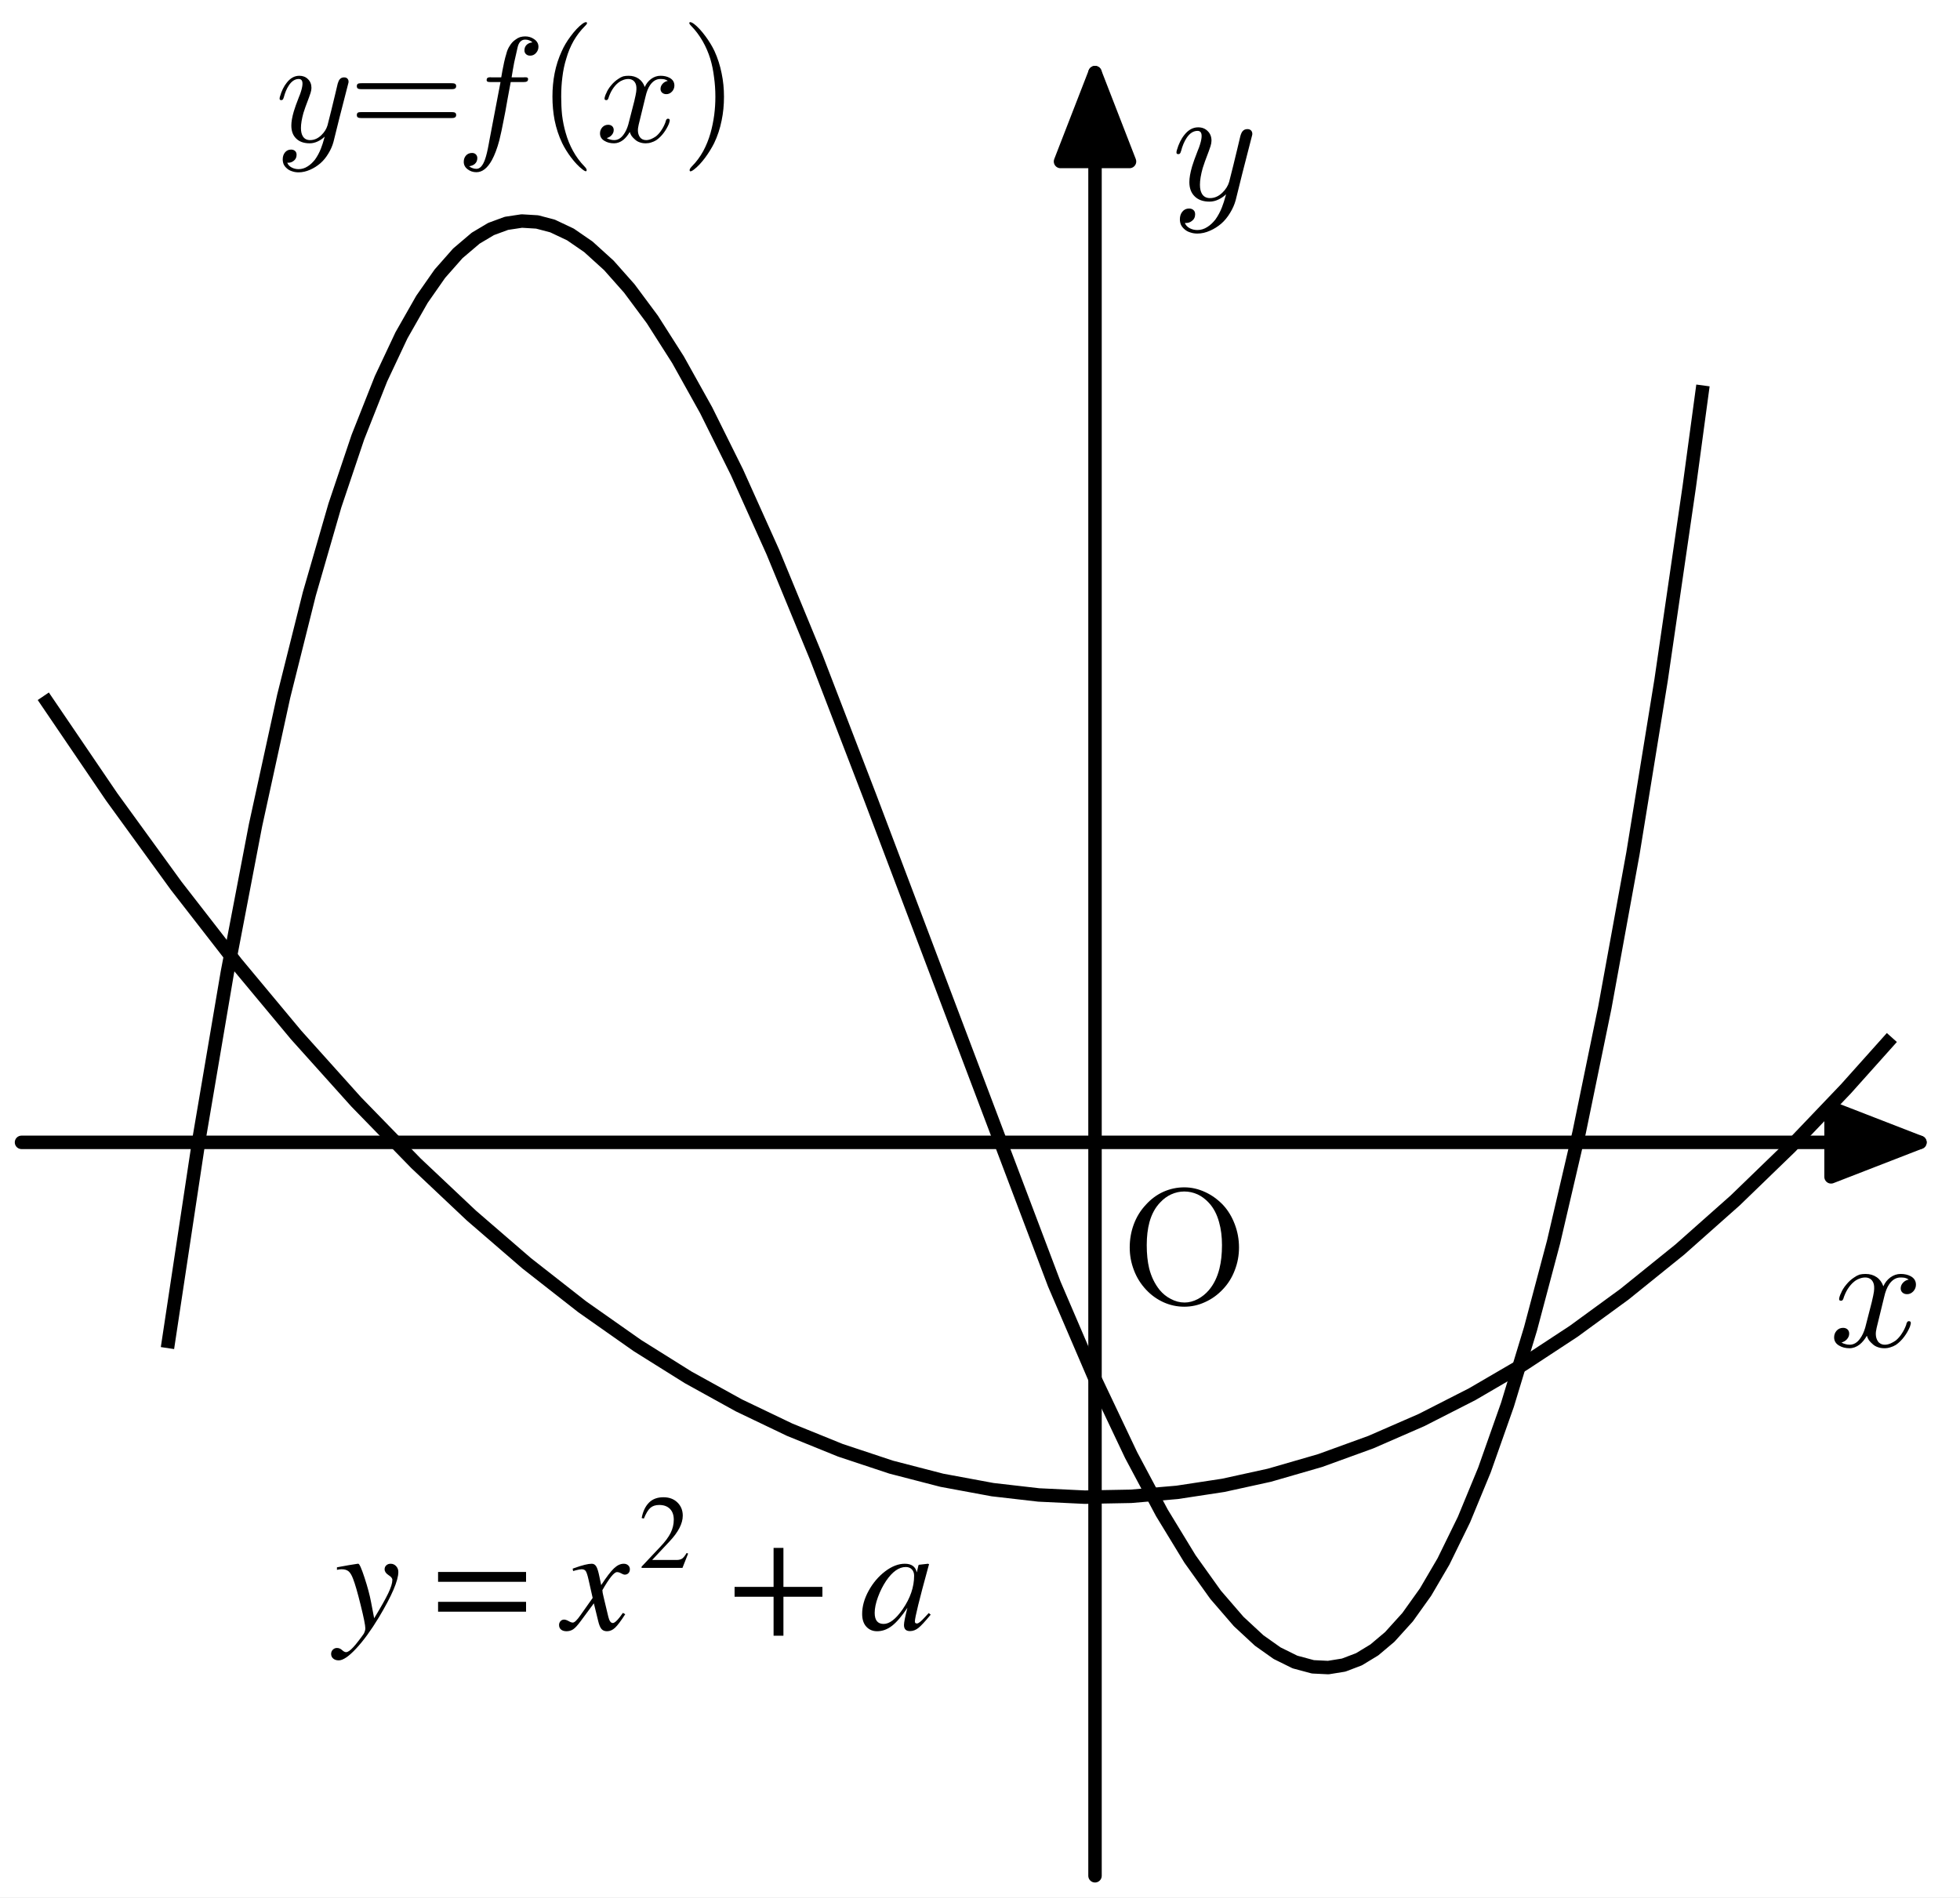
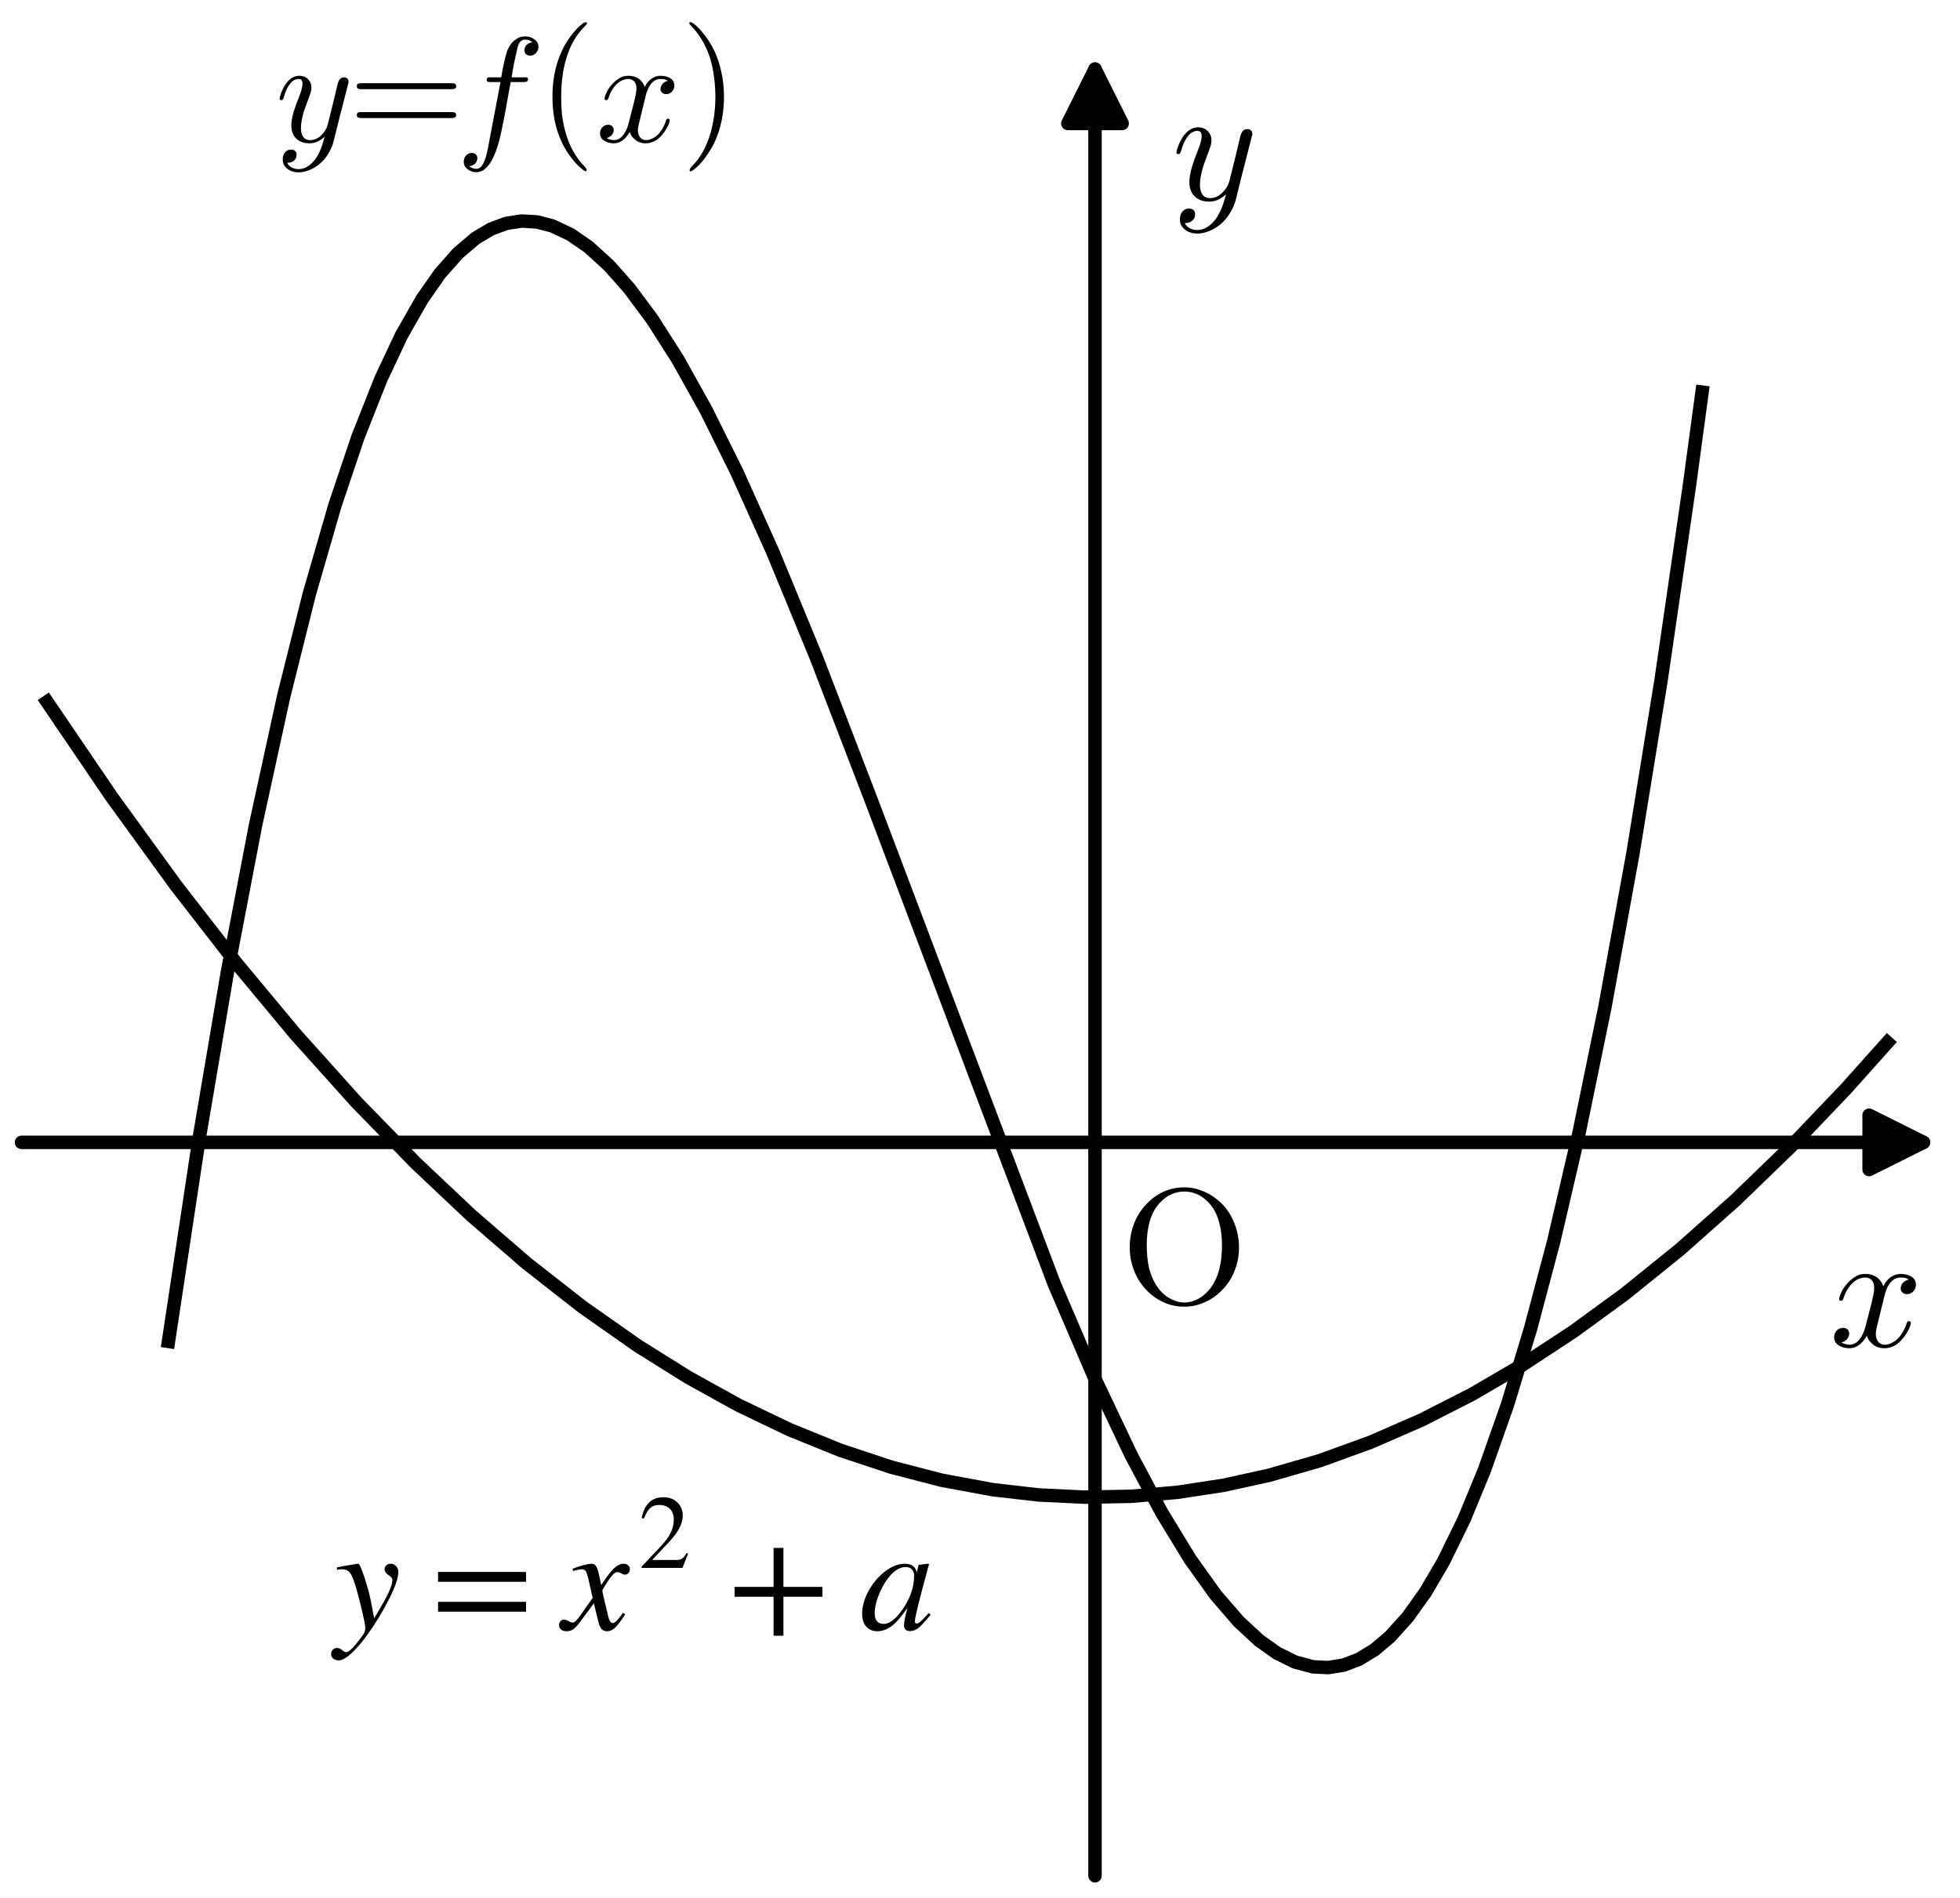
<svg xmlns="http://www.w3.org/2000/svg" xmlns:xlink="http://www.w3.org/1999/xlink" width="131.22pt" height="127.026pt" viewBox="0 0 131.22 127.026" version="1.1">
  <defs>
    <style type="text/css">*{stroke-linejoin: round; stroke-linecap: butt}</style>
  </defs>
  <g id="figure_1">
    <g id="patch_1">
      <path d="M 0 127.026  L 131.22 127.026  L 131.22 0  L 0 0  z " style="fill: #ffffff" />
    </g>
    <g id="axes_1">
      <g id="patch_2">
        <path d="M 1.44 125.586  L 129.78 125.586  L 129.78 3.618  L 1.44 3.618  z " style="fill: #ffffff" />
      </g>
      <g id="matplotlib.axis_1" />
      <g id="matplotlib.axis_2" />
      <g id="line2d_1">
-         <path d="M 11.279 89.81  L 13.336 76.201  L 15.222 65.097  L 17.107 55.252  L 18.993 46.615  L 20.707 39.769  L 22.421 33.841  L 23.963 29.26  L 25.506 25.363  L 26.877 22.452  L 28.249 20.041  L 29.448 18.325  L 30.648 16.964  L 31.848 15.944  L 32.877 15.332  L 33.905 14.953  L 34.933 14.798  L 35.962 14.86  L 36.99 15.13  L 38.19 15.697  L 39.39 16.523  L 40.761 17.767  L 42.132 19.313  L 43.675 21.389  L 45.389 24.079  L 47.275 27.463  L 49.331 31.602  L 51.731 36.936  L 54.645 44.001  L 58.245 53.354  L 70.586 85.974  L 73.328 92.362  L 75.728 97.422  L 77.785 101.283  L 79.67 104.376  L 81.384 106.773  L 82.927 108.56  L 84.298 109.831  L 85.498 110.681  L 86.698 111.274  L 87.898 111.596  L 88.926 111.646  L 89.955 111.48  L 90.983 111.089  L 92.011 110.464  L 93.04 109.597  L 94.24 108.27  L 95.44 106.59  L 96.639 104.543  L 98.011 101.739  L 99.382 98.419  L 100.925 94.044  L 102.467 88.965  L 104.01 83.154  L 105.724 75.804  L 107.438 67.477  L 109.323 57.143  L 111.209 45.531  L 113.094 32.589  L 113.951 26.252  L 113.951 26.252  " clip-path="url(#p3af074074c)" style="fill: none; stroke: #000000; stroke-width: 0.9; stroke-linecap: square" />
+         <path d="M 11.279 89.81  L 13.336 76.201  L 15.222 65.097  L 17.107 55.252  L 18.993 46.615  L 20.707 39.769  L 22.421 33.841  L 23.963 29.26  L 25.506 25.363  L 26.877 22.452  L 28.249 20.041  L 29.448 18.325  L 30.648 16.964  L 31.848 15.944  L 32.877 15.332  L 33.905 14.953  L 34.933 14.798  L 35.962 14.86  L 36.99 15.13  L 38.19 15.697  L 39.39 16.523  L 40.761 17.767  L 42.132 19.313  L 43.675 21.389  L 45.389 24.079  L 47.275 27.463  L 49.331 31.602  L 51.731 36.936  L 54.645 44.001  L 58.245 53.354  L 70.586 85.974  L 73.328 92.362  L 75.728 97.422  L 77.785 101.283  L 79.67 104.376  L 81.384 106.773  L 82.927 108.56  L 84.298 109.831  L 85.498 110.681  L 86.698 111.274  L 87.898 111.596  L 88.926 111.646  L 89.955 111.48  L 90.983 111.089  L 92.011 110.464  L 93.04 109.597  L 94.24 108.27  L 95.44 106.59  L 96.639 104.543  L 98.011 101.739  L 99.382 98.419  L 100.925 94.044  L 102.467 88.965  L 104.01 83.154  L 105.724 75.804  L 107.438 67.477  L 109.323 57.143  L 111.209 45.531  L 113.094 32.589  L 113.951 26.252  L 113.951 26.252  " clip-path="url(#pb007043fac)" style="fill: none; stroke: #000000; stroke-width: 0.9; stroke-linecap: square" />
      </g>
      <g id="line2d_2">
-         <path d="M 3.151 46.988  L 7.474 53.349  L 11.797 59.305  L 15.812 64.474  L 19.826 69.294  L 23.84 73.765  L 27.854 77.888  L 31.56 81.384  L 35.265 84.583  L 38.971 87.485  L 42.676 90.089  L 46.073 92.216  L 49.469 94.093  L 52.866 95.72  L 56.263 97.098  L 59.659 98.226  L 63.056 99.105  L 66.453 99.734  L 69.541 100.089  L 72.628 100.237  L 75.716 100.18  L 78.804 99.916  L 81.892 99.446  L 84.98 98.769  L 88.377 97.787  L 91.773 96.554  L 95.17 95.073  L 98.567 93.341  L 101.963 91.36  L 105.36 89.129  L 108.757 86.649  L 112.462 83.659  L 116.168 80.371  L 119.873 76.786  L 123.579 72.904  L 126.358 69.798  L 126.358 69.798  " clip-path="url(#p3af074074c)" style="fill: none; stroke: #000000; stroke-width: 0.9; stroke-linecap: square" />
+         <path d="M 3.151 46.988  L 7.474 53.349  L 11.797 59.305  L 15.812 64.474  L 19.826 69.294  L 23.84 73.765  L 27.854 77.888  L 31.56 81.384  L 35.265 84.583  L 38.971 87.485  L 42.676 90.089  L 46.073 92.216  L 49.469 94.093  L 52.866 95.72  L 56.263 97.098  L 59.659 98.226  L 63.056 99.105  L 66.453 99.734  L 69.541 100.089  L 72.628 100.237  L 75.716 100.18  L 78.804 99.916  L 81.892 99.446  L 84.98 98.769  L 88.377 97.787  L 91.773 96.554  L 95.17 95.073  L 98.567 93.341  L 101.963 91.36  L 105.36 89.129  L 108.757 86.649  L 112.462 83.659  L 116.168 80.371  L 119.873 76.786  L 123.579 72.904  L 126.358 69.798  L 126.358 69.798  " clip-path="url(#pb007043fac)" style="fill: none; stroke: #000000; stroke-width: 0.9; stroke-linecap: square" />
      </g>
      <g id="patch_3">
-         <path d="M 1.44 76.482  Q 65.61 76.482 128.537 76.482  " style="fill: none; stroke: #000000; stroke-width: 0.9; stroke-linecap: round" />
-         <path d="M 122.587 74.172  L 128.537 76.482  L 122.587 78.792  z " style="stroke: #000000; stroke-width: 0.9; stroke-linecap: round" />
+         <path d="M 1.44 76.482  Q 65.61 76.482 128.774 76.482  " style="fill: none; stroke: #000000; stroke-width: 0.9; stroke-linecap: round" />
+         <path d="M 125.134 74.662  L 128.774 76.482  L 125.134 78.302  z " style="stroke: #000000; stroke-width: 0.9; stroke-linecap: round" />
      </g>
      <g id="patch_4">
-         <path d="M 73.31 125.586  Q 73.31 64.602 73.31 4.862  " style="fill: none; stroke: #000000; stroke-width: 0.9; stroke-linecap: round" />
-         <path d="M 71 10.812  L 73.31 4.862  L 75.62 10.812  z " style="stroke: #000000; stroke-width: 0.9; stroke-linecap: round" />
+         <path d="M 73.31 125.586  Q 73.31 64.602 73.31 4.625  " style="fill: none; stroke: #000000; stroke-width: 0.9; stroke-linecap: round" />
+         <path d="M 71.49 8.265  L 73.31 4.625  L 75.13 8.265  z " style="stroke: #000000; stroke-width: 0.9; stroke-linecap: round" />
      </g>
      <g id="text_1">
        <g transform="translate(22.4088 109.1424) scale(0.1 -0.1)">
          <defs>
            <path id="STIXGeneral-Italic-5c" d="M 1555 1190  L 1690 486  Q 2118 1190 2294 1558  Q 2470 1926 2470 2131  Q 2470 2234 2304 2336  Q 2138 2445 2138 2586  Q 2138 2688 2211 2755  Q 2285 2822 2394 2822  Q 2534 2822 2630 2720  Q 2726 2618 2726 2470  Q 2726 1914 1888 518  Q 1389 -307 918 -812  Q 448 -1318 173 -1318  Q 26 -1318 -64 -1241  Q -154 -1165 -154 -1043  Q -154 -934 -80 -860  Q -6 -787 96 -787  Q 218 -787 314 -876  Q 410 -966 486 -966  Q 602 -966 794 -755  Q 877 -672 1040 -457  Q 1203 -243 1248 -173  Q 1312 -45 1312 51  Q 1312 243 1113 1046  Q 915 1850 787 2176  Q 698 2413 592 2499  Q 486 2586 294 2586  Q 192 2586 96 2560  L 96 2669  Q 237 2694 301 2707  Q 563 2758 986 2822  L 1011 2822  Q 1082 2822 1277 2227  Q 1472 1632 1555 1190  z " transform="scale(0.015625)" />
            <path id="STIXGeneral-Regular-20" d="M 4077 2048  L 307 2048  L 307 2470  L 4077 2470  L 4077 2048  z M 4077 768  L 307 768  L 307 1190  L 4077 1190  L 4077 768  z " transform="scale(0.015625)" />
            <path id="STIXGeneral-Italic-5b" d="M 1555 2272  L 1632 1907  Q 1971 2426 2179 2624  Q 2387 2822 2598 2822  Q 2714 2822 2787 2755  Q 2861 2688 2861 2585  Q 2861 2483 2800 2419  Q 2739 2355 2643 2355  Q 2586 2355 2490 2409  Q 2394 2464 2310 2464  Q 2125 2464 1683 1690  Q 1683 1606 1734 1402  L 1939 544  Q 2003 282 2131 282  Q 2234 282 2432 538  Q 2451 563 2476 598  Q 2502 634 2521 662  Q 2541 691 2566 717  L 2662 659  Q 2387 230 2227 80  Q 2067 -70 1882 -70  Q 1728 -70 1645 26  Q 1562 122 1504 365  L 1318 1126  L 755 365  Q 557 96 432 13  Q 307 -70 147 -70  Q 0 -70 -86 0  Q -173 70 -173 198  Q -173 294 -112 361  Q -51 429 45 429  Q 122 429 250 358  Q 346 301 416 301  Q 525 301 742 614  L 1267 1357  L 1088 2150  Q 1024 2432 969 2509  Q 915 2586 794 2586  Q 717 2586 544 2541  L 429 2509  L 410 2611  L 480 2637  Q 992 2822 1229 2822  Q 1350 2822 1420 2707  Q 1491 2592 1555 2272  z " transform="scale(0.015625)" />
            <path id="STIXGeneral-Regular-15" d="M 3034 877  L 2688 0  L 186 0  L 186 77  L 1325 1286  Q 1773 1754 1965 2144  Q 2157 2534 2157 2950  Q 2157 3379 1920 3616  Q 1683 3853 1267 3853  Q 922 3853 720 3673  Q 518 3494 326 3021  L 192 3053  Q 301 3648 630 3987  Q 960 4326 1523 4326  Q 2054 4326 2380 4006  Q 2707 3686 2707 3200  Q 2707 2477 1888 1613  L 832 486  L 2330 486  Q 2541 486 2665 569  Q 2790 653 2944 915  L 3034 877  z " transform="scale(0.015625)" />
            <path id="STIXGeneral-Regular-e" d="M 4070 1408  L 2400 1408  L 2400 -262  L 1978 -262  L 1978 1408  L 307 1408  L 307 1830  L 1978 1830  L 1978 3501  L 2400 3501  L 2400 1830  L 4070 1830  L 4070 1408  z " transform="scale(0.015625)" />
            <path id="STIXGeneral-Italic-44" d="M 2963 710  L 3046 640  Q 2688 205 2518 70  Q 2349 -64 2157 -64  Q 1901 -64 1901 198  Q 1901 358 2048 934  Q 1690 397 1389 163  Q 1088 -70 749 -70  Q 467 -70 288 125  Q 109 320 109 672  Q 109 1158 387 1664  Q 666 2170 1094 2496  Q 1523 2822 1939 2822  Q 2368 2822 2451 2451  L 2522 2758  L 2541 2778  L 2931 2822  L 2976 2803  Q 2970 2778 2938 2669  Q 2368 595 2368 346  Q 2368 262 2458 262  Q 2554 262 2790 525  L 2963 710  z M 2336 2310  Q 2336 2477 2240 2579  Q 2144 2682 1978 2682  Q 1542 2682 1139 2093  Q 928 1779 787 1395  Q 646 1011 646 717  Q 646 243 1030 243  Q 1408 243 1843 870  Q 2336 1581 2336 2310  z " transform="scale(0.015625)" />
          </defs>
          <use xlink:href="#STIXGeneral-Italic-5c" transform="translate(0 0.384375)" />
          <use xlink:href="#STIXGeneral-Regular-20" transform="translate(64.39996 0.384375)" />
          <use xlink:href="#STIXGeneral-Italic-5b" transform="translate(152.8999 0.384375)" />
          <use xlink:href="#STIXGeneral-Regular-15" transform="translate(203.4096 41.68438) scale(0.7)" />
          <use xlink:href="#STIXGeneral-Regular-e" transform="translate(262.9095 0.384375)" />
          <use xlink:href="#STIXGeneral-Italic-44" transform="translate(351.4095 0.384375)" />
        </g>
      </g>
      <g id="text_2">
        <g transform="translate(122.4695 90.16975) scale(0.11 -0.11)">
          <defs>
            <path id="HyhwpEQ-196" d="M 3375 2419  Q 3375 2638 3169 2750  Q 3006 2838 2781 2838  Q 2563 2838 2375 2700  Q 2194 2563 2106 2356  Q 2025 2588 1844 2713  Q 1663 2838 1413 2838  Q 1281 2838 1181 2813  Q 1069 2775 975 2706  Q 800 2594 663 2425  Q 519 2256 450 2075  L 438 2056  Q 400 1963 388 1906  Q 369 1813 419 1800  Q 463 1788 494 1800  Q 525 1819 544 1863  Q 606 2069 713 2244  Q 831 2431 975 2544  Q 1069 2619 1175 2656  Q 1288 2700 1400 2700  Q 1506 2700 1588 2650  Q 1669 2600 1713 2500  Q 1769 2375 1738 2144  Q 1719 2013 1663 1781  L 1663 1775  L 1400 750  Q 1325 488 1194 313  Q 1025 81 794 81  Q 700 81 625 106  Q 538 125 475 169  Q 600 200 681 288  Q 775 388 775 513  Q 775 619 706 681  Q 638 738 538 738  Q 388 738 288 631  Q 188 519 188 369  Q 188 156 388 44  Q 556 -56 788 -56  Q 994 -56 1181 88  Q 1338 213 1463 431  Q 1488 344 1544 256  Q 1600 181 1694 100  Q 1775 25 1888 -13  Q 2000 -56 2150 -56  Q 2275 -56 2381 -19  Q 2494 13 2594 75  Q 2775 200 2919 394  Q 3050 569 3138 775  Q 3169 869 3175 913  Q 3181 981 3131 994  Q 3069 1006 3044 975  Q 3025 956 3000 888  L 3000 869  Q 2931 675 2831 525  Q 2731 363 2588 244  Q 2488 175 2388 131  Q 2269 81 2163 81  Q 2075 81 2000 119  Q 1931 156 1894 213  Q 1819 325 1813 469  Q 1806 581 1844 738  L 2138 1944  Q 2206 2250 2338 2444  Q 2519 2700 2775 2700  Q 2863 2700 2938 2688  Q 3025 2669 3094 2619  Q 2963 2594 2875 2500  Q 2781 2400 2781 2275  Q 2781 2175 2850 2113  Q 2919 2050 3031 2050  Q 3169 2050 3275 2163  Q 3375 2275 3375 2419  z " transform="scale(0.015625)" />
          </defs>
          <use xlink:href="#HyhwpEQ-196" />
        </g>
      </g>
      <g id="text_3">
        <g transform="translate(78.444 13.40278) scale(0.11 -0.11)">
          <defs>
            <path id="HyhwpEQ-197" d="M 3138 2550  Q 3150 2644 3100 2706  Q 3050 2769 2950 2769  Q 2831 2769 2763 2688  Q 2713 2631 2675 2500  L 2556 2000  Q 2450 1563 2400 1356  Q 2313 1000 2238 713  Q 2169 481 1975 294  Q 1756 81 1494 81  Q 1281 81 1181 244  Q 1100 375 1100 600  Q 1100 863 1206 1244  Q 1275 1469 1425 1856  L 1444 1906  Q 1494 2038 1513 2106  Q 1550 2225 1550 2319  Q 1550 2550 1400 2694  Q 1256 2838 1031 2838  Q 725 2838 494 2544  Q 306 2313 200 1944  L 194 1925  Q 181 1863 188 1838  Q 194 1794 263 1794  Q 306 1794 325 1825  Q 344 1838 356 1894  L 363 1906  Q 444 2219 581 2425  Q 763 2700 1006 2700  Q 1188 2700 1163 2444  Q 1150 2294 1063 2050  L 1013 1925  Q 856 1525 794 1313  Q 688 950 688 706  Q 688 350 894 150  Q 1100 -56 1475 -56  Q 1650 -56 1819 25  Q 1981 100 2119 231  Q 2025 -113 1956 -281  Q 1856 -538 1700 -756  Q 1550 -944 1388 -1044  Q 1206 -1163 1000 -1163  Q 838 -1163 706 -1094  Q 563 -1019 513 -888  Q 669 -900 781 -813  Q 913 -719 913 -550  Q 913 -438 844 -381  Q 781 -325 675 -325  Q 513 -325 413 -450  Q 319 -569 319 -744  Q 319 -863 363 -963  Q 413 -1063 513 -1144  Q 600 -1219 725 -1256  Q 850 -1300 1000 -1300  Q 1244 -1300 1494 -1188  Q 1725 -1088 1931 -913  Q 2125 -744 2275 -494  Q 2425 -250 2494 6  L 2750 1038  L 3138 2550  z " transform="scale(0.015625)" />
          </defs>
          <use xlink:href="#HyhwpEQ-197" />
        </g>
      </g>
      <g id="text_4">
        <g transform="translate(75.0216 87.27103) scale(0.11 -0.11)">
          <defs>
            <path id="HyhwpEQ-a8" d="M 4613 2181  Q 4613 2650 4450 3081  Q 4281 3531 3981 3850  Q 3669 4169 3300 4338  Q 2900 4525 2481 4525  Q 2056 4525 1663 4350  Q 1281 4175 988 3850  Q 675 3519 513 3081  Q 356 2656 356 2181  Q 356 1725 519 1300  Q 681 869 1000 531  Q 1288 225 1669 50  Q 2056 -125 2481 -125  Q 2906 -125 3294 56  Q 3681 231 3981 550  Q 4288 869 4450 1300  Q 4613 1719 4613 2181  z M 3950 2275  Q 3950 1756 3850 1356  Q 3725 856 3438 519  Q 3256 306 3013 175  Q 2750 38 2494 38  Q 2213 38 1950 181  Q 1706 306 1519 531  Q 1238 881 1113 1369  Q 1019 1763 1019 2275  Q 1019 2775 1125 3169  Q 1256 3644 1550 3944  Q 1738 4144 1969 4250  Q 2219 4363 2481 4363  Q 2750 4363 3000 4250  Q 3238 4138 3431 3931  Q 3713 3631 3838 3163  Q 3950 2769 3950 2275  z " transform="scale(0.015625)" />
          </defs>
          <use xlink:href="#HyhwpEQ-a8" />
        </g>
      </g>
      <g id="text_5">
        <g transform="translate(18.42936 9.507187) scale(0.1 -0.1)">
          <defs>
            <path id="HyhwpEQ-e1" d="M 4613 2394  Q 4613 2481 4538 2506  Q 4494 2519 4394 2519  L 575 2519  Q 469 2519 425 2506  Q 356 2481 356 2394  Q 356 2306 419 2281  Q 463 2263 569 2263  L 4400 2263  Q 4506 2263 4544 2281  Q 4613 2313 4613 2394  z M 4613 1156  Q 4613 1244 4538 1269  Q 4494 1281 4394 1281  L 575 1281  Q 469 1281 425 1269  Q 356 1244 356 1156  Q 356 1069 419 1044  Q 463 1025 569 1025  L 4400 1025  Q 4506 1025 4544 1044  Q 4613 1075 4613 1156  z " transform="scale(0.015625)" />
            <path id="HyhwpEQ-184" d="M 3169 4081  Q 3169 4288 2975 4413  Q 2813 4525 2600 4525  Q 2494 4525 2381 4494  Q 2275 4456 2188 4388  Q 2038 4288 1938 4119  Q 1838 3969 1794 3781  Q 1744 3625 1700 3425  Q 1675 3294 1625 3056  L 1575 2769  L 1144 2769  L 1125 2775  Q 1031 2775 1000 2756  Q 950 2731 950 2650  Q 950 2600 1000 2581  Q 1038 2569 1113 2569  L 1125 2569  L 1544 2569  L 1063 44  L 1044 -63  Q 963 -513 881 -744  Q 738 -1150 513 -1150  Q 419 -1150 344 -1119  Q 263 -1094 200 -1038  Q 350 -1019 444 -938  Q 550 -844 550 -688  Q 550 -588 481 -525  Q 419 -469 325 -469  Q 163 -469 63 -581  Q -31 -688 -31 -850  Q -31 -1050 144 -1175  Q 300 -1294 513 -1294  Q 888 -1294 1175 -775  Q 1356 -444 1494 75  Q 1588 456 1681 950  Q 1744 1244 1844 1831  L 1981 2569  L 2531 2569  Q 2625 2569 2663 2588  Q 2725 2613 2725 2700  Q 2725 2750 2669 2769  Q 2638 2775 2569 2775  L 2550 2769  L 2019 2769  Q 2069 3088 2131 3413  Q 2200 3738 2275 4050  Q 2306 4194 2375 4281  Q 2463 4388 2600 4388  Q 2694 4388 2775 4356  Q 2856 4325 2913 4269  Q 2763 4256 2669 4169  Q 2569 4075 2569 3925  Q 2569 3825 2638 3763  Q 2706 3700 2813 3700  Q 2969 3700 3069 3819  Q 3169 3931 3169 4081  z " transform="scale(0.015625)" />
            <path id="HyhwpEQ-de" d="M 2038 4975  Q 2156 5088 2106 5125  Q 2056 5163 1919 5063  Q 1675 4881 1413 4525  Q 1175 4206 1038 3894  Q 831 3450 731 2944  Q 638 2469 638 1944  Q 638 1419 731 931  Q 838 406 1056 -50  Q 1206 -356 1431 -656  Q 1681 -988 1925 -1175  Q 2075 -1294 2100 -1231  Q 2125 -1163 2013 -1050  Q 1725 -756 1519 -381  Q 1325 -31 1206 388  Q 1100 750 1050 1156  Q 1013 1525 1013 1944  Q 1013 2381 1063 2775  Q 1113 3200 1231 3575  Q 1344 3975 1544 4331  Q 1750 4688 2038 4975  z " transform="scale(0.015625)" />
            <path id="HyhwpEQ-df" d="M 1844 1938  Q 1844 2463 1744 2938  Q 1644 3444 1438 3894  Q 1294 4200 1056 4525  Q 794 4881 556 5063  Q 413 5163 369 5125  Q 325 5088 444 4969  Q 719 4688 931 4319  Q 1131 3969 1256 3569  Q 1369 3194 1419 2769  Q 1475 2369 1475 1938  Q 1475 1538 1425 1156  Q 1369 744 1263 369  Q 1144 -38 956 -388  Q 750 -763 463 -1050  Q 350 -1169 375 -1231  Q 400 -1300 556 -1181  Q 794 -1000 1044 -663  Q 1263 -363 1419 -56  Q 1638 394 1744 925  Q 1844 1406 1844 1938  z " transform="scale(0.015625)" />
          </defs>
          <use xlink:href="#HyhwpEQ-197" />
          <use xlink:href="#HyhwpEQ-e1" transform="translate(49.03125 0)" />
          <use xlink:href="#HyhwpEQ-184" transform="translate(126.6719 0)" />
          <use xlink:href="#HyhwpEQ-de" transform="translate(175.5938 0)" />
          <use xlink:href="#HyhwpEQ-196" transform="translate(214.4688 0)" />
          <use xlink:href="#HyhwpEQ-df" transform="translate(271.5938 0)" />
        </g>
      </g>
    </g>
  </g>
  <defs>
-     <clipPath id="p3af074074c">
+     <clipPath id="pb007043fac">
      <rect x="1.44" y="3.618" width="128.34" height="121.968" />
    </clipPath>
  </defs>
</svg>
